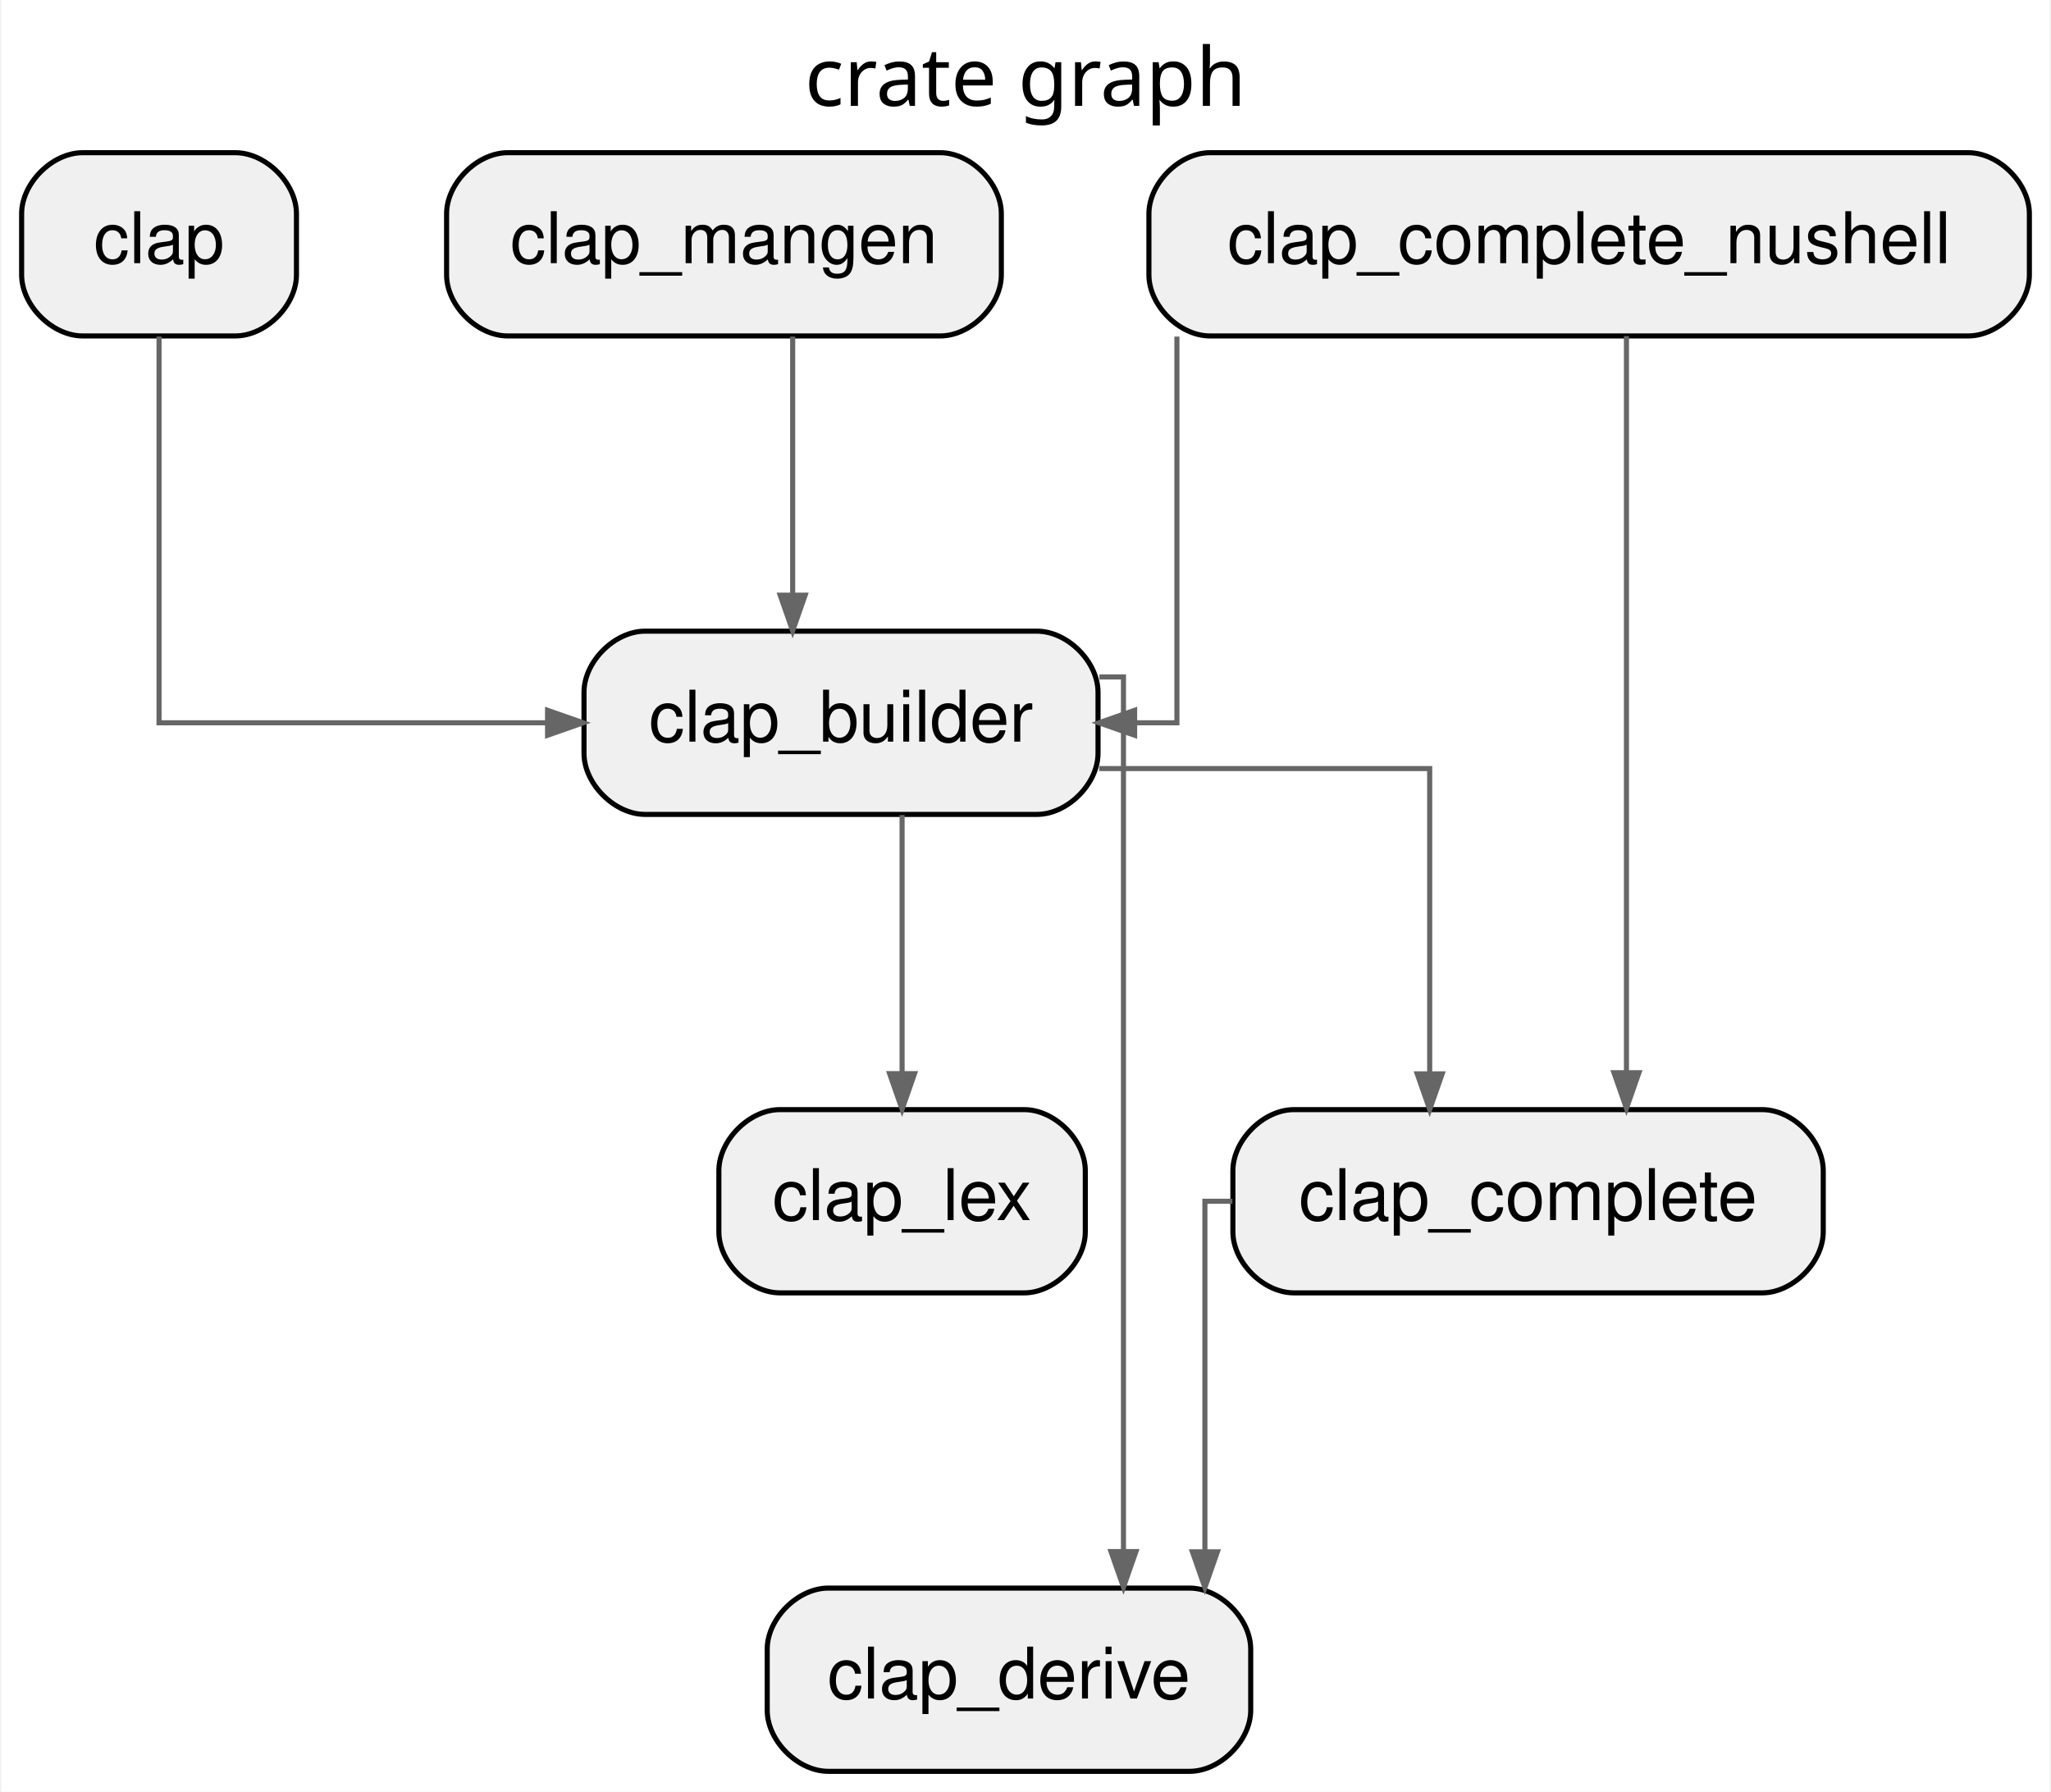
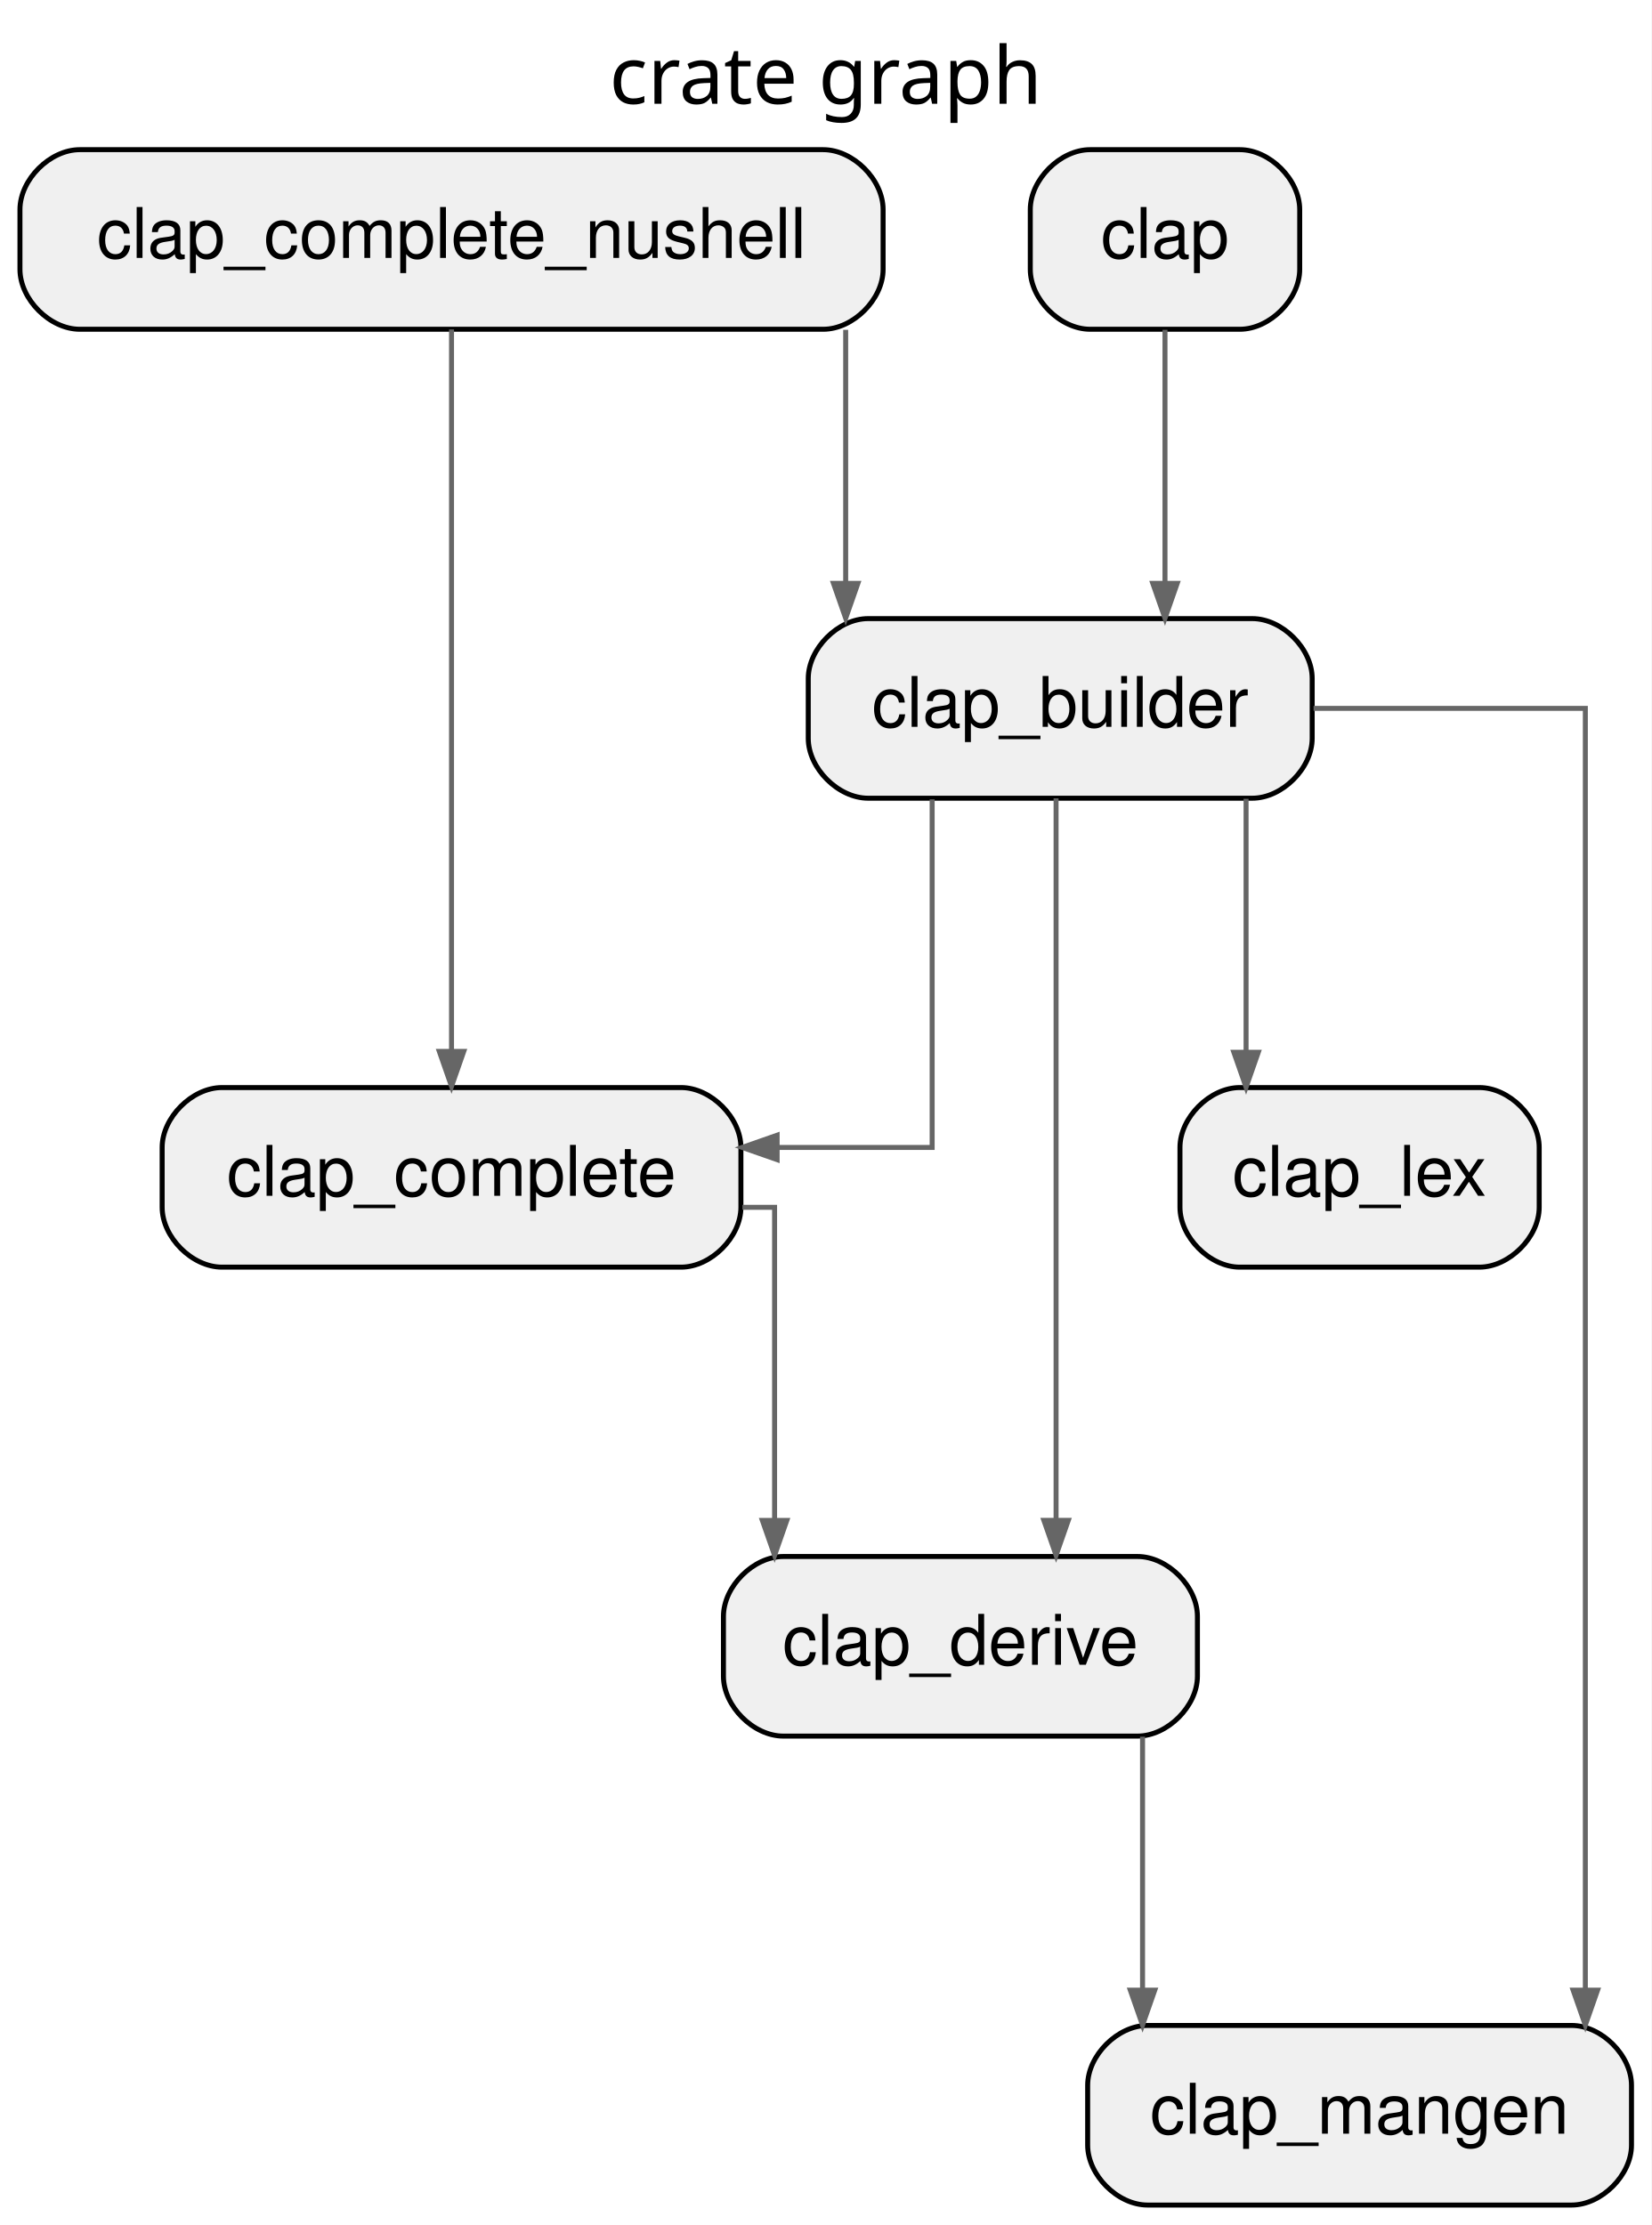
- <svg xmlns="http://www.w3.org/2000/svg" width="403pt" height="352pt" viewBox="0.00 0.00 402.50 352.00">
-   <g id="graph0" class="graph" transform="scale(1 1) rotate(0) translate(4 348)">
-     <polygon fill="white" stroke="transparent" points="-4,4 -4,-348 398.5,-348 398.5,4 -4,4" />
-     <text text-anchor="middle" x="197.25" y="-327.2" font-family="Helvetica Bold" font-size="16.00">crate graph</text>
+ <svg xmlns="http://www.w3.org/2000/svg" width="331pt" height="446pt" viewBox="0.00 0.00 331.00 446.00">
+   <g id="graph0" class="graph" transform="scale(1 1) rotate(0) translate(4 442)">
+     <polygon fill="white" stroke="transparent" points="-4,4 -4,-442 327,-442 327,4 -4,4" />
+     <text text-anchor="middle" x="161.5" y="-421.2" font-family="Helvetica Bold" font-size="16.00">crate graph</text>
    <g id="node1" class="node">
-       <path fill="#f0f0f0" stroke="black" d="M42,-318C42,-318 12,-318 12,-318 6,-318 0,-312 0,-306 0,-306 0,-294 0,-294 0,-288 6,-282 12,-282 12,-282 42,-282 42,-282 48,-282 54,-288 54,-294 54,-294 54,-306 54,-306 54,-312 48,-318 42,-318" />
-       <text text-anchor="middle" x="27" y="-296.3" font-family="Helvetica,sans-Serif" font-size="14.00">clap</text>
+       <path fill="#f0f0f0" stroke="black" d="M244.5,-412C244.5,-412 214.5,-412 214.5,-412 208.5,-412 202.5,-406 202.5,-400 202.5,-400 202.5,-388 202.5,-388 202.5,-382 208.5,-376 214.5,-376 214.5,-376 244.5,-376 244.5,-376 250.5,-376 256.5,-382 256.5,-388 256.5,-388 256.5,-400 256.5,-400 256.5,-406 250.5,-412 244.5,-412" />
+       <text text-anchor="middle" x="229.5" y="-390.3" font-family="Helvetica,sans-Serif" font-size="14.00">clap</text>
    </g>
    <g id="node2" class="node">
-       <path fill="#f0f0f0" stroke="black" d="M199.5,-224C199.5,-224 122.5,-224 122.5,-224 116.5,-224 110.5,-218 110.5,-212 110.5,-212 110.5,-200 110.5,-200 110.5,-194 116.5,-188 122.5,-188 122.5,-188 199.5,-188 199.5,-188 205.5,-188 211.5,-194 211.5,-200 211.5,-200 211.5,-212 211.5,-212 211.5,-218 205.5,-224 199.5,-224" />
-       <text text-anchor="middle" x="161" y="-202.3" font-family="Helvetica,sans-Serif" font-size="14.00">clap_builder</text>
+       <path fill="#f0f0f0" stroke="black" d="M247,-318C247,-318 170,-318 170,-318 164,-318 158,-312 158,-306 158,-306 158,-294 158,-294 158,-288 164,-282 170,-282 170,-282 247,-282 247,-282 253,-282 259,-288 259,-294 259,-294 259,-306 259,-306 259,-312 253,-318 247,-318" />
+       <text text-anchor="middle" x="208.5" y="-296.3" font-family="Helvetica,sans-Serif" font-size="14.00">clap_builder</text>
    </g>
    <g id="edge1" class="edge">
-       <path fill="none" stroke="#666666" d="M27,-281.88C27,-254.56 27,-206 27,-206 27,-206 103.34,-206 103.34,-206" />
-       <polygon fill="#666666" stroke="#666666" points="103.34,-208.45 110.34,-206 103.34,-203.55 103.34,-208.45" />
+       <path fill="none" stroke="#666666" d="M229.5,-375.88C229.5,-375.88 229.5,-325.07 229.5,-325.07" />
+       <polygon fill="#666666" stroke="#666666" points="231.95,-325.07 229.5,-318.07 227.05,-325.07 231.95,-325.07" />
    </g>
    <g id="node3" class="node">
-       <path fill="#f0f0f0" stroke="black" d="M342,-130C342,-130 250,-130 250,-130 244,-130 238,-124 238,-118 238,-118 238,-106 238,-106 238,-100 244,-94 250,-94 250,-94 342,-94 342,-94 348,-94 354,-100 354,-106 354,-106 354,-118 354,-118 354,-124 348,-130 342,-130" />
-       <text text-anchor="middle" x="296" y="-108.3" font-family="Helvetica,sans-Serif" font-size="14.00">clap_complete</text>
+       <path fill="#f0f0f0" stroke="black" d="M132.5,-224C132.5,-224 40.5,-224 40.5,-224 34.5,-224 28.5,-218 28.5,-212 28.5,-212 28.5,-200 28.5,-200 28.5,-194 34.5,-188 40.5,-188 40.5,-188 132.5,-188 132.5,-188 138.5,-188 144.5,-194 144.5,-200 144.5,-200 144.5,-212 144.5,-212 144.5,-218 138.5,-224 132.5,-224" />
+       <text text-anchor="middle" x="86.5" y="-202.3" font-family="Helvetica,sans-Serif" font-size="14.00">clap_complete</text>
    </g>
    <g id="edge2" class="edge">
-       <path fill="none" stroke="#666666" d="M211.73,-197C242.81,-197 276.67,-197 276.67,-197 276.67,-197 276.67,-137.03 276.67,-137.03" />
-       <polygon fill="#666666" stroke="#666666" points="279.12,-137.03 276.67,-130.03 274.22,-137.03 279.12,-137.03" />
+       <path fill="none" stroke="#666666" d="M182.83,-281.77C182.83,-255.99 182.83,-212 182.83,-212 182.83,-212 151.76,-212 151.76,-212" />
+       <polygon fill="#666666" stroke="#666666" points="151.76,-209.55 144.76,-212 151.76,-214.45 151.76,-209.55" />
    </g>
    <g id="node5" class="node">
-       <path fill="#f0f0f0" stroke="black" d="M229.5,-36C229.5,-36 158.5,-36 158.5,-36 152.5,-36 146.5,-30 146.5,-24 146.5,-24 146.5,-12 146.5,-12 146.5,-6 152.5,0 158.5,0 158.5,0 229.5,0 229.5,0 235.5,0 241.5,-6 241.5,-12 241.5,-12 241.5,-24 241.5,-24 241.5,-30 235.5,-36 229.5,-36" />
-       <text text-anchor="middle" x="194" y="-14.3" font-family="Helvetica,sans-Serif" font-size="14.00">clap_derive</text>
+       <path fill="#f0f0f0" stroke="black" d="M224,-130C224,-130 153,-130 153,-130 147,-130 141,-124 141,-118 141,-118 141,-106 141,-106 141,-100 147,-94 153,-94 153,-94 224,-94 224,-94 230,-94 236,-100 236,-106 236,-106 236,-118 236,-118 236,-124 230,-130 224,-130" />
+       <text text-anchor="middle" x="188.5" y="-108.3" font-family="Helvetica,sans-Serif" font-size="14.00">clap_derive</text>
    </g>
    <g id="edge3" class="edge">
-       <path fill="none" stroke="#666666" d="M211.77,-215C214.71,-215 216.5,-215 216.5,-215 216.5,-215 216.5,-43.18 216.5,-43.18" />
-       <polygon fill="#666666" stroke="#666666" points="218.95,-43.18 216.5,-36.18 214.05,-43.18 218.95,-43.18" />
+       <path fill="none" stroke="#666666" d="M207.67,-281.97C207.67,-281.97 207.67,-137.25 207.67,-137.25" />
+       <polygon fill="#666666" stroke="#666666" points="210.12,-137.25 207.67,-130.25 205.22,-137.25 210.12,-137.25" />
    </g>
    <g id="node6" class="node">
-       <path fill="#f0f0f0" stroke="black" d="M197,-130C197,-130 149,-130 149,-130 143,-130 137,-124 137,-118 137,-118 137,-106 137,-106 137,-100 143,-94 149,-94 149,-94 197,-94 197,-94 203,-94 209,-100 209,-106 209,-106 209,-118 209,-118 209,-124 203,-130 197,-130" />
-       <text text-anchor="middle" x="173" y="-108.3" font-family="Helvetica,sans-Serif" font-size="14.00">clap_lex</text>
+       <path fill="#f0f0f0" stroke="black" d="M292.5,-224C292.5,-224 244.5,-224 244.5,-224 238.5,-224 232.5,-218 232.5,-212 232.5,-212 232.5,-200 232.5,-200 232.5,-194 238.5,-188 244.5,-188 244.5,-188 292.5,-188 292.5,-188 298.5,-188 304.5,-194 304.5,-200 304.5,-200 304.5,-212 304.5,-212 304.5,-218 298.5,-224 292.5,-224" />
+       <text text-anchor="middle" x="268.5" y="-202.3" font-family="Helvetica,sans-Serif" font-size="14.00">clap_lex</text>
    </g>
    <g id="edge4" class="edge">
-       <path fill="none" stroke="#666666" d="M173,-187.88C173,-187.88 173,-137.07 173,-137.07" />
-       <polygon fill="#666666" stroke="#666666" points="175.45,-137.07 173,-130.07 170.55,-137.07 175.45,-137.07" />
+       <path fill="none" stroke="#666666" d="M245.75,-281.88C245.75,-281.88 245.75,-231.07 245.75,-231.07" />
+       <polygon fill="#666666" stroke="#666666" points="248.2,-231.07 245.75,-224.07 243.3,-231.07 248.2,-231.07" />
+     </g>
+     <g id="node7" class="node">
+       <path fill="#f0f0f0" stroke="black" d="M311,-36C311,-36 226,-36 226,-36 220,-36 214,-30 214,-24 214,-24 214,-12 214,-12 214,-6 220,0 226,0 226,0 311,0 311,0 317,0 323,-6 323,-12 323,-12 323,-24 323,-24 323,-30 317,-36 311,-36" />
+       <text text-anchor="middle" x="268.5" y="-14.3" font-family="Helvetica,sans-Serif" font-size="14.00">clap_mangen</text>
    </g>
    <g id="edge5" class="edge">
-       <path fill="none" stroke="#666666" d="M237.91,-112C234.55,-112 232.5,-112 232.5,-112 232.5,-112 232.5,-43.12 232.5,-43.12" />
-       <polygon fill="#666666" stroke="#666666" points="234.95,-43.12 232.5,-36.12 230.05,-43.12 234.95,-43.12" />
+       <path fill="none" stroke="#666666" d="M259.28,-300C286.19,-300 313.75,-300 313.75,-300 313.75,-300 313.75,-43.07 313.75,-43.07" />
+       <polygon fill="#666666" stroke="#666666" points="316.2,-43.07 313.75,-36.07 311.3,-43.07 316.2,-43.07" />
+     </g>
+     <g id="edge6" class="edge">
+       <path fill="none" stroke="#666666" d="M144.8,-200C148.78,-200 151.25,-200 151.25,-200 151.25,-200 151.25,-137.23 151.25,-137.23" />
+       <polygon fill="#666666" stroke="#666666" points="153.7,-137.23 151.25,-130.23 148.8,-137.23 153.7,-137.23" />
    </g>
    <g id="node4" class="node">
-       <path fill="#f0f0f0" stroke="black" d="M382.5,-318C382.5,-318 233.5,-318 233.5,-318 227.5,-318 221.5,-312 221.5,-306 221.5,-306 221.5,-294 221.5,-294 221.5,-288 227.5,-282 233.5,-282 233.5,-282 382.5,-282 382.5,-282 388.5,-282 394.5,-288 394.5,-294 394.5,-294 394.5,-306 394.5,-306 394.5,-312 388.5,-318 382.5,-318" />
-       <text text-anchor="middle" x="308" y="-296.3" font-family="Helvetica,sans-Serif" font-size="14.00">clap_complete_nushell</text>
-     </g>
-     <g id="edge6" class="edge">
-       <path fill="none" stroke="#666666" d="M227,-281.88C227,-254.56 227,-206 227,-206 227,-206 218.69,-206 218.69,-206" />
-       <polygon fill="#666666" stroke="#666666" points="218.69,-203.55 211.69,-206 218.69,-208.45 218.69,-203.55" />
+       <path fill="#f0f0f0" stroke="black" d="M161,-412C161,-412 12,-412 12,-412 6,-412 0,-406 0,-400 0,-400 0,-388 0,-388 0,-382 6,-376 12,-376 12,-376 161,-376 161,-376 167,-376 173,-382 173,-388 173,-388 173,-400 173,-400 173,-406 167,-412 161,-412" />
+       <text text-anchor="middle" x="86.5" y="-390.3" font-family="Helvetica,sans-Serif" font-size="14.00">clap_complete_nushell</text>
    </g>
    <g id="edge7" class="edge">
-       <path fill="none" stroke="#666666" d="M315.33,-281.97C315.33,-281.97 315.33,-137.25 315.33,-137.25" />
-       <polygon fill="#666666" stroke="#666666" points="317.78,-137.25 315.33,-130.25 312.88,-137.25 317.78,-137.25" />
-     </g>
-     <g id="node7" class="node">
-       <path fill="#f0f0f0" stroke="black" d="M180.5,-318C180.5,-318 95.5,-318 95.5,-318 89.5,-318 83.5,-312 83.5,-306 83.5,-306 83.5,-294 83.5,-294 83.5,-288 89.5,-282 95.5,-282 95.5,-282 180.5,-282 180.5,-282 186.5,-282 192.5,-288 192.5,-294 192.5,-294 192.5,-306 192.5,-306 192.5,-312 186.5,-318 180.5,-318" />
-       <text text-anchor="middle" x="138" y="-296.3" font-family="Helvetica,sans-Serif" font-size="14.00">clap_mangen</text>
+       <path fill="none" stroke="#666666" d="M165.5,-375.88C165.5,-375.88 165.5,-325.07 165.5,-325.07" />
+       <polygon fill="#666666" stroke="#666666" points="167.95,-325.07 165.5,-318.07 163.05,-325.07 167.95,-325.07" />
    </g>
    <g id="edge8" class="edge">
-       <path fill="none" stroke="#666666" d="M151.5,-281.88C151.5,-281.88 151.5,-231.07 151.5,-231.07" />
-       <polygon fill="#666666" stroke="#666666" points="153.95,-231.07 151.5,-224.07 149.05,-231.07 153.95,-231.07" />
+       <path fill="none" stroke="#666666" d="M86.5,-375.97C86.5,-375.97 86.5,-231.25 86.5,-231.25" />
+       <polygon fill="#666666" stroke="#666666" points="88.95,-231.25 86.5,-224.25 84.05,-231.25 88.95,-231.25" />
+     </g>
+     <g id="edge9" class="edge">
+       <path fill="none" stroke="#666666" d="M225,-93.88C225,-93.88 225,-43.07 225,-43.07" />
+       <polygon fill="#666666" stroke="#666666" points="227.45,-43.07 225,-36.07 222.55,-43.07 227.45,-43.07" />
    </g>
  </g>
</svg>
